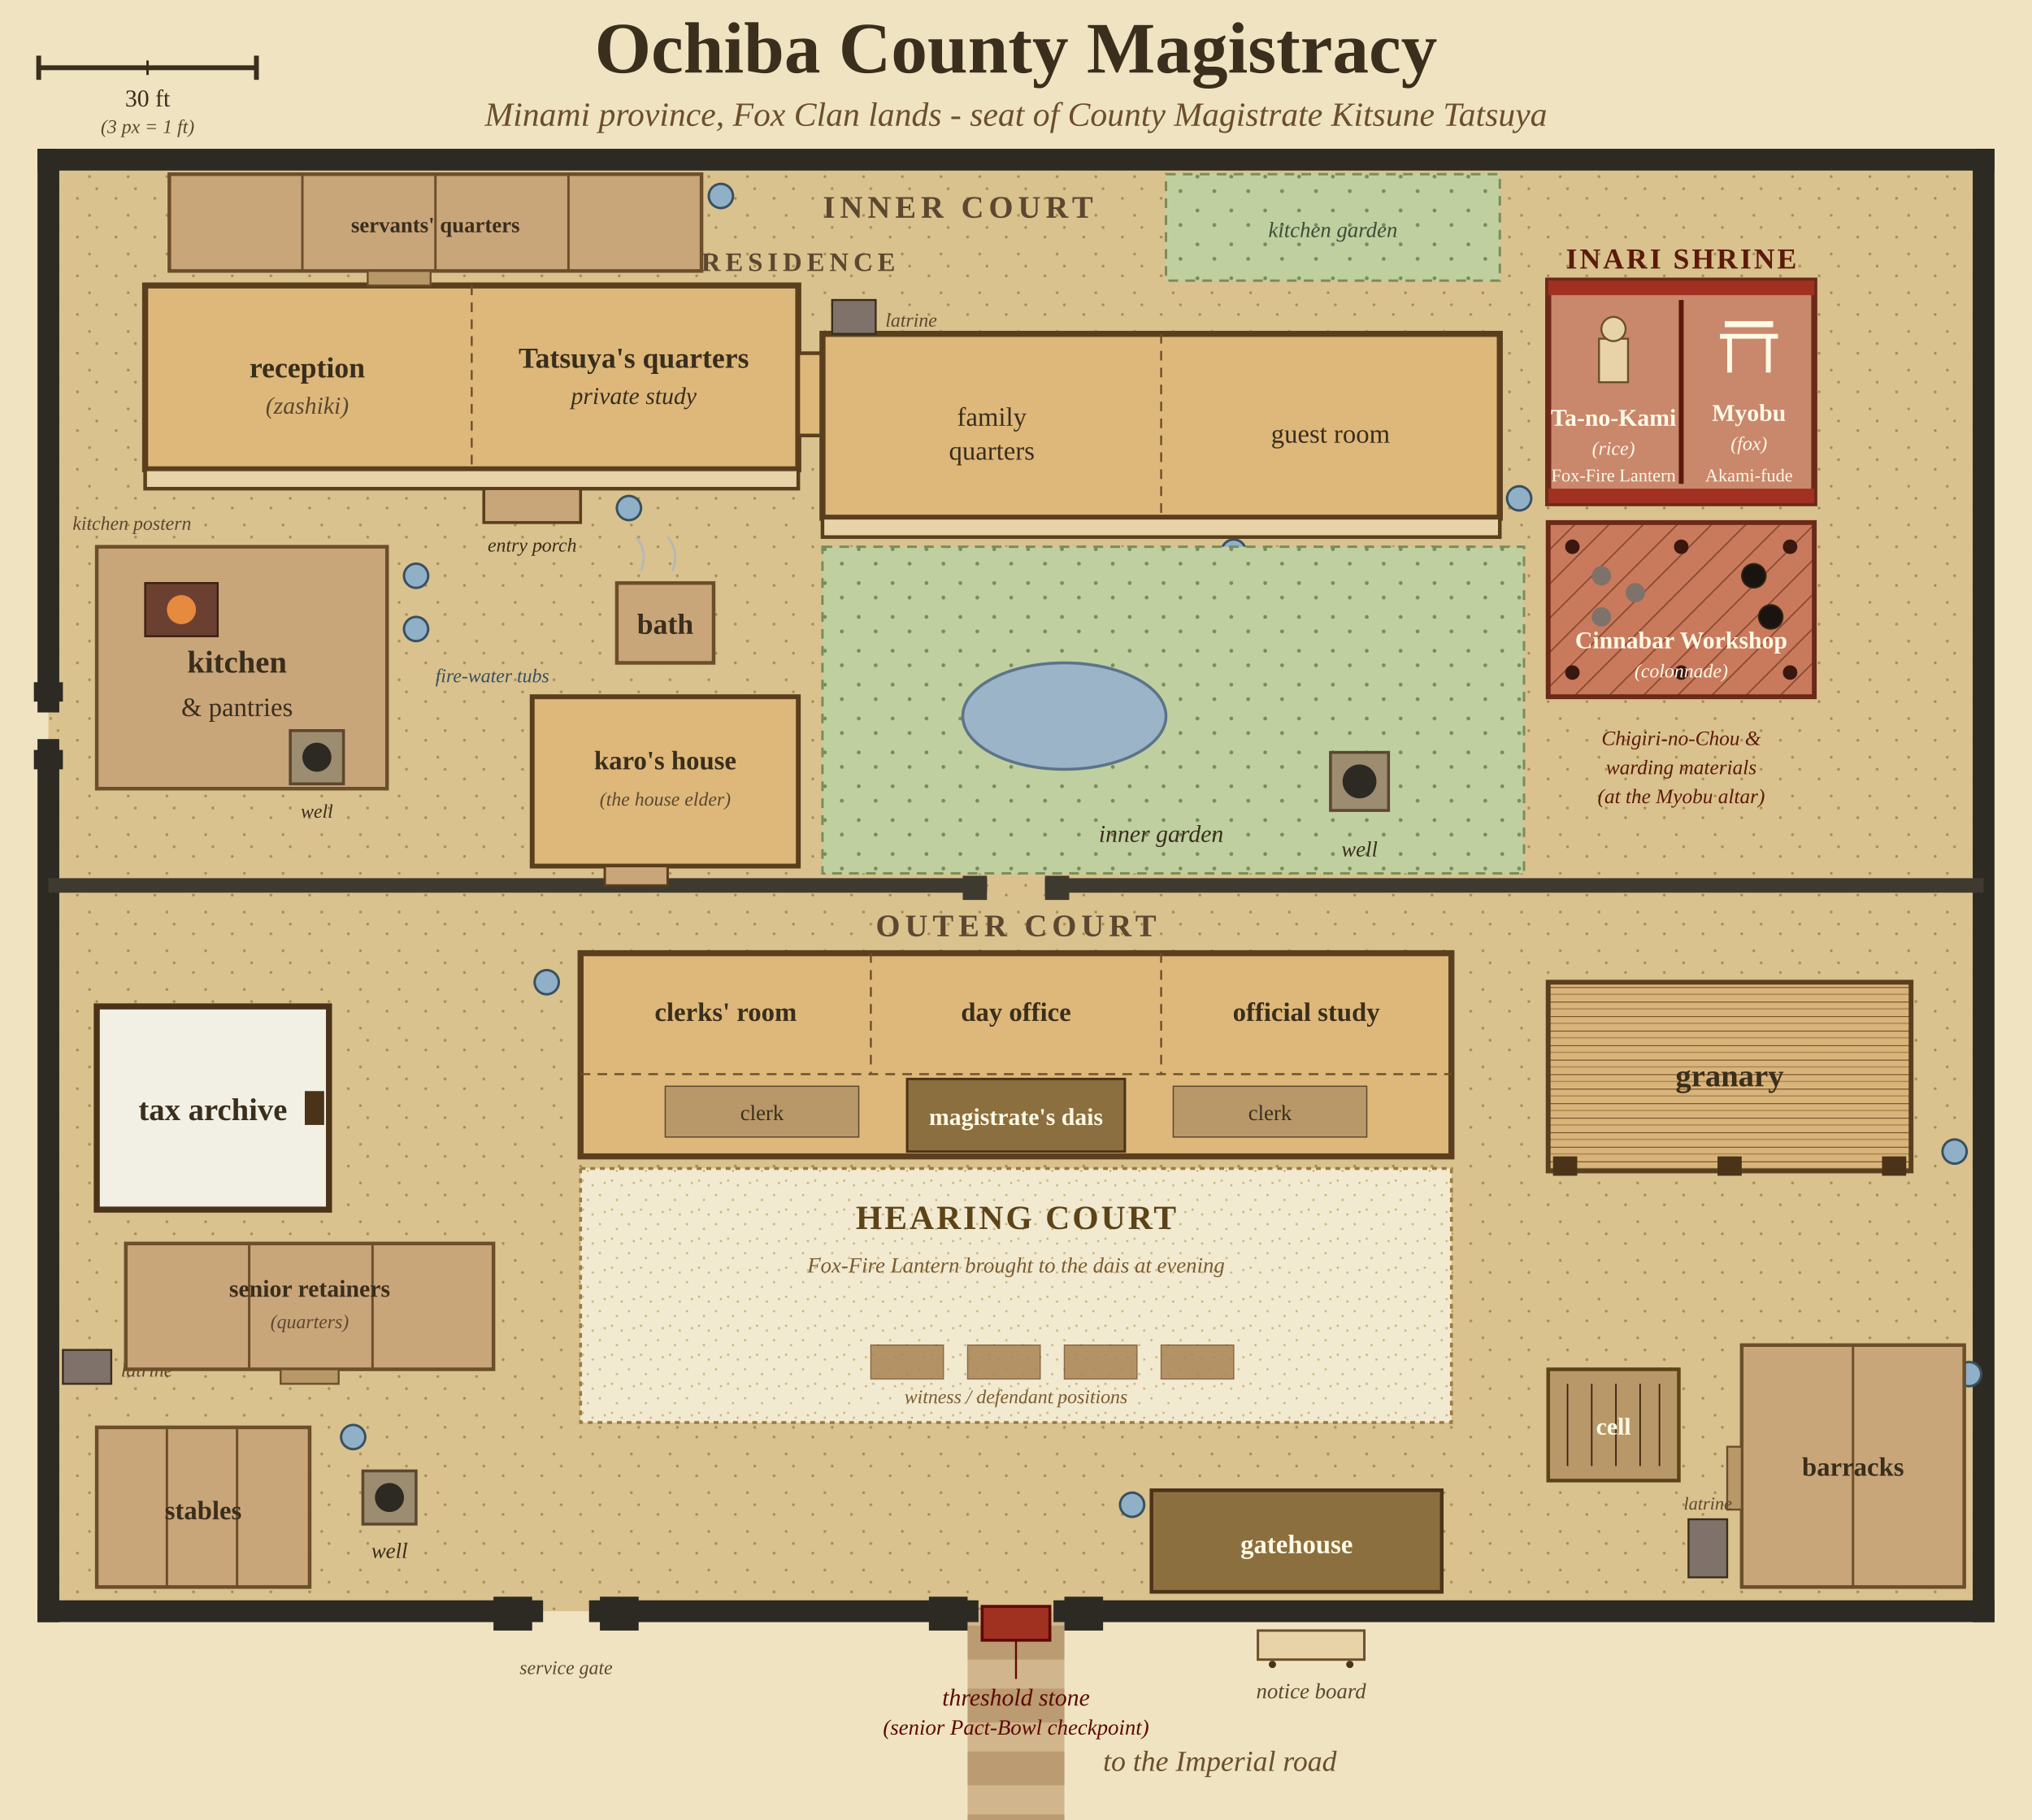
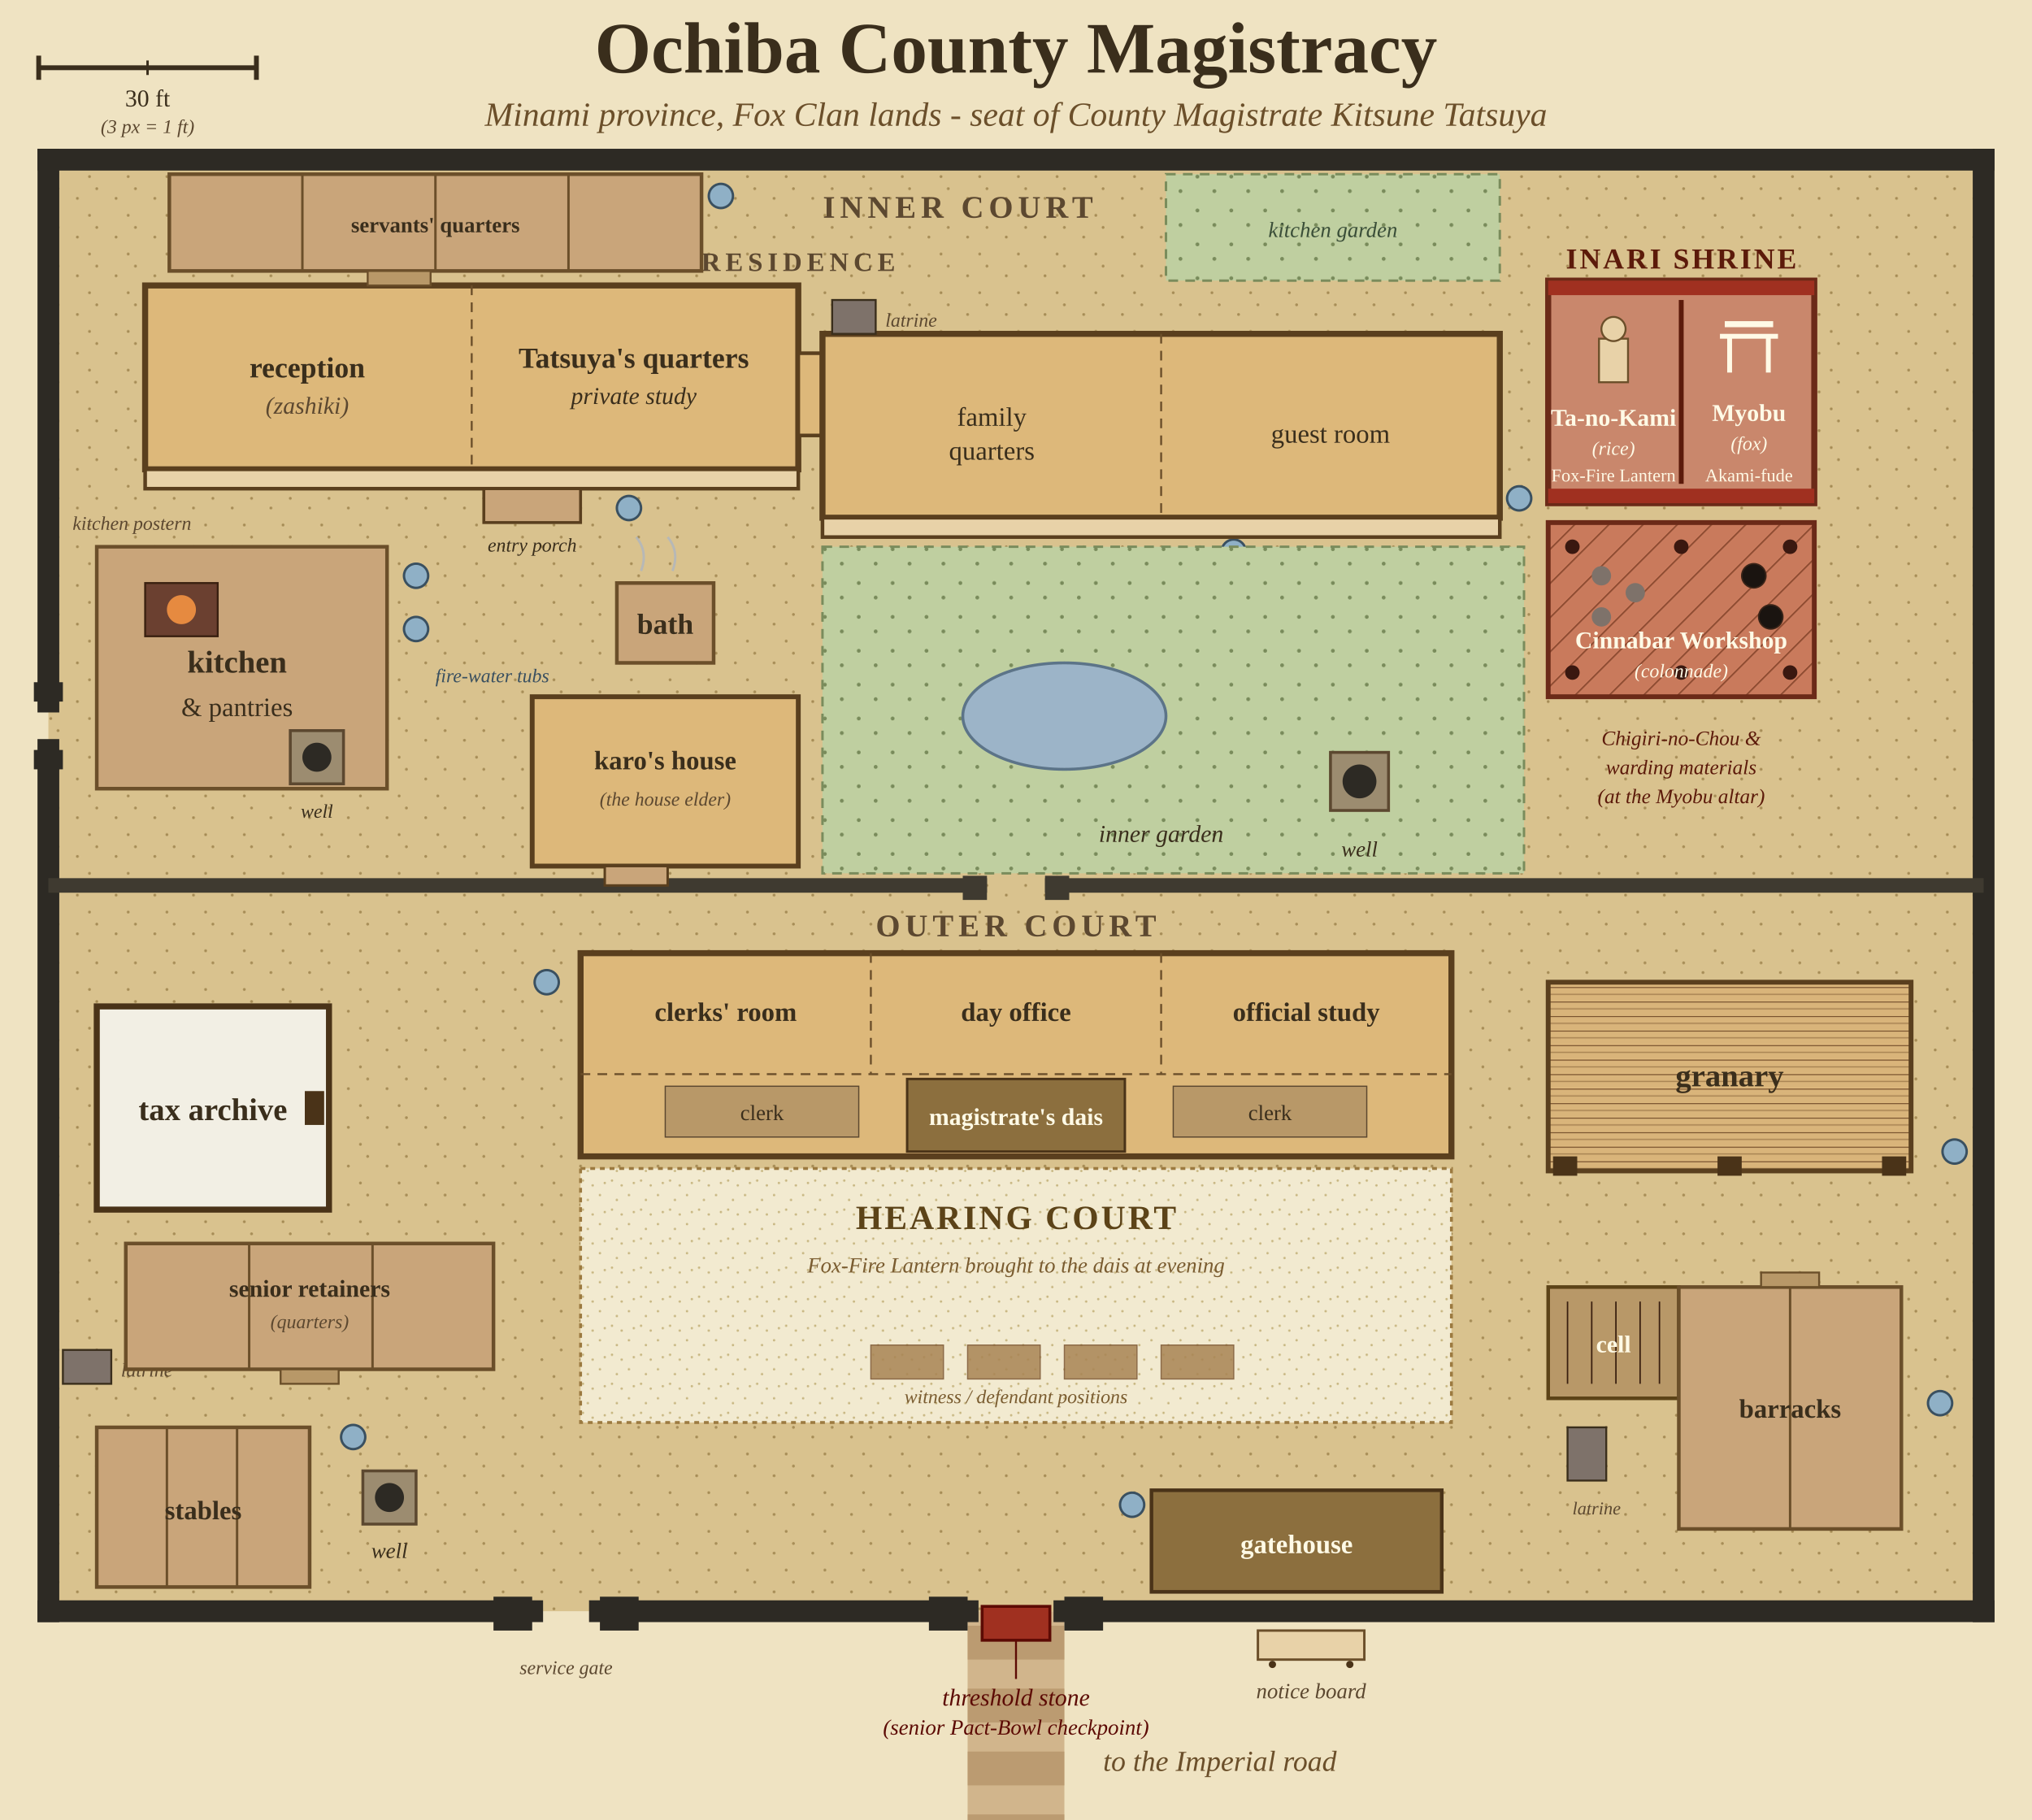
<svg xmlns="http://www.w3.org/2000/svg" viewBox="180 84 840 752" font-family="Georgia, 'Times New Roman', serif">
  <defs>
    <pattern id="colonnade-hatch" patternUnits="userSpaceOnUse" width="10" height="10" patternTransform="rotate(45)">
      <rect width="10" height="10" fill="#C97A5C" />
      <line x1="0" y1="0" x2="0" y2="10" stroke="#8C4A30" stroke-width="1.2" />
    </pattern>
    <pattern id="garden-stipple" patternUnits="userSpaceOnUse" width="14" height="14">
      <rect width="14" height="14" fill="#BFCFA0" />
      <circle cx="3" cy="3" r="0.8" fill="#7A8C5C" />
      <circle cx="10" cy="9" r="0.8" fill="#7A8C5C" />
    </pattern>
    <pattern id="court-earth" patternUnits="userSpaceOnUse" width="16" height="16">
      <rect width="16" height="16" fill="#D9C28E" />
      <circle cx="4" cy="6" r="0.6" fill="#A88E58" />
      <circle cx="12" cy="2" r="0.6" fill="#A88E58" />
      <circle cx="9" cy="13" r="0.6" fill="#A88E58" />
    </pattern>
    <pattern id="oshirasu-sand" patternUnits="userSpaceOnUse" width="12" height="12">
      <rect width="12" height="12" fill="#F2EAD0" />
      <circle cx="3" cy="4" r="0.5" fill="#C9B884" />
      <circle cx="8" cy="2" r="0.5" fill="#C9B884" />
      <circle cx="10" cy="9" r="0.5" fill="#C9B884" />
      <circle cx="5" cy="10" r="0.5" fill="#C9B884" />
      <circle cx="1" cy="8" r="0.5" fill="#C9B884" />
    </pattern>
    <pattern id="granary-slats" patternUnits="userSpaceOnUse" width="14" height="6">
      <rect width="14" height="6" fill="#D9B47A" />
      <line x1="0" y1="0" x2="14" y2="0" stroke="#7A5430" stroke-width="0.8" />
      <line x1="0" y1="3" x2="14" y2="3" stroke="#A88454" stroke-width="0.5" />
    </pattern>
  </defs>
  <rect x="0" y="0" width="1200" height="900" fill="#EFE3C2" />
  <g>
    <path d="M 600 900 L 600 750" stroke="#B89060" stroke-width="40" stroke-linecap="butt" opacity="0.55" />
    <path d="M 600 900 L 600 750" stroke="#9C7448" stroke-width="40" stroke-dasharray="14 12" fill="none" opacity="0.4" />
    <text x="636" y="816" font-size="12" fill="#6B4F2A" font-style="italic">to the Imperial road</text>
  </g>
  <text x="600" y="114" text-anchor="middle" font-size="30" font-weight="bold" fill="#3A2E1C">Ochiba County Magistracy</text>
  <text x="600" y="136" text-anchor="middle" font-size="14" font-style="italic" fill="#6B4F2A">Minami province, Fox Clan lands - seat of County Magistrate Kitsune Tatsuya</text>
  <g>
    <g stroke="#3A2E1C">
      <line x1="196" y1="112" x2="286" y2="112" stroke-width="2" />
      <line x1="196" y1="107" x2="196" y2="117" stroke-width="2" />
      <line x1="286" y1="107" x2="286" y2="117" stroke-width="2" />
      <line x1="241" y1="109" x2="241" y2="115" stroke-width="1" />
    </g>
    <text x="241" y="128" text-anchor="middle" font-size="10" fill="#3A2E1C">30 ft</text>
    <text x="241" y="139" text-anchor="middle" font-size="8" font-style="italic" fill="#5C4830">(3 px = 1 ft)</text>
  </g>
  <rect x="200" y="150" width="800" height="600" fill="url(#court-earth)" />
  <g stroke="#2D2A24" stroke-width="9" fill="none" stroke-linecap="square">
    <line x1="200" y1="150" x2="1000" y2="150" />
    <line x1="200" y1="150" x2="200" y2="374" />
    <line x1="200" y1="394" x2="200" y2="750" />
    <line x1="1000" y1="150" x2="1000" y2="750" />
    <line x1="200" y1="750" x2="400" y2="750" />
    <line x1="428" y1="750" x2="580" y2="750" />
    <line x1="620" y1="750" x2="1000" y2="750" />
  </g>
  <g fill="#2D2A24">
    <rect x="564" y="744" width="16" height="14" />
    <rect x="620" y="744" width="16" height="14" />
  </g>
  <g fill="#2D2A24">
    <rect x="194" y="366" width="12" height="8" />
    <rect x="194" y="394" width="12" height="8" />
  </g>
  <text x="210" y="303" text-anchor="start" font-size="8" font-style="italic" fill="#5C4830">kitchen postern</text>
  <g fill="#2D2A24">
    <rect x="384" y="744" width="16" height="14" />
    <rect x="428" y="744" width="16" height="14" />
  </g>
  <text x="414" y="776" text-anchor="middle" font-size="8" font-style="italic" fill="#5C4830">service gate</text>
  <g>
    <rect x="586" y="748" width="28" height="14" fill="#A03020" stroke="#5C0A04" stroke-width="1.2" />
    <text x="600" y="789" text-anchor="middle" font-size="10" fill="#5C0A04" font-style="italic">threshold stone</text>
    <text x="600" y="801" text-anchor="middle" font-size="9" fill="#5C0A04" font-style="italic">(senior Pact-Bowl checkpoint)</text>
  </g>
  <g>
    <rect x="700" y="758" width="44" height="12" fill="#E8D2A8" stroke="#6B4F2A" stroke-width="1" />
    <circle cx="706" cy="772" r="1.5" fill="#4A3318" />
    <circle cx="738" cy="772" r="1.5" fill="#4A3318" />
    <text x="722" y="786" text-anchor="middle" font-size="9" font-style="italic" fill="#5C4830">notice board</text>
  </g>
  <g stroke="#3F3A30" stroke-width="6" fill="none" stroke-dasharray="0">
    <line x1="200" y1="450" x2="588" y2="450" />
    <line x1="612" y1="450" x2="1000" y2="450" />
  </g>
  <g fill="#3F3A30">
    <rect x="578" y="446" width="10" height="10" />
    <rect x="612" y="446" width="10" height="10" />
  </g>
  <text x="600" y="471" text-anchor="middle" font-size="13" font-weight="bold" fill="#5C4830" letter-spacing="2">OUTER COURT</text>
  <g>
    <rect x="220" y="674" width="88" height="66" fill="#C9A57A" stroke="#6B4F2A" stroke-width="1.5" />
    <line x1="249" y1="674" x2="249" y2="740" stroke="#6B4F2A" stroke-width="1" />
    <line x1="278" y1="674" x2="278" y2="740" stroke="#6B4F2A" stroke-width="1" />
    <text x="264" y="712" text-anchor="middle" font-size="11" font-weight="bold" fill="#3A2E1C">stables</text>
  </g>
  <g>
    <rect x="220" y="500" width="96" height="84" fill="#F2EFE4" stroke="#4A3318" stroke-width="2.5" />
    <rect x="306" y="535" width="8" height="14" fill="#4A3318" />
    <text x="268" y="547" text-anchor="middle" font-size="13" font-weight="bold" fill="#3A2E1C">tax archive</text>
  </g>
  <g>
    <rect x="420" y="478" width="360" height="84" fill="#DDB87A" stroke="#5A3F1E" stroke-width="2.5" />
    <line x1="420" y1="528" x2="780" y2="528" stroke="#6B4F2A" stroke-width="0.8" stroke-dasharray="4 3" />
    <line x1="540" y1="478" x2="540" y2="528" stroke="#6B4F2A" stroke-width="0.8" stroke-dasharray="4 3" />
    <line x1="660" y1="478" x2="660" y2="528" stroke="#6B4F2A" stroke-width="0.8" stroke-dasharray="4 3" />
    <text x="480" y="506" text-anchor="middle" font-size="11" font-weight="bold" fill="#3A2E1C">clerks' room</text>
    <text x="600" y="506" text-anchor="middle" font-size="11" font-weight="bold" fill="#3A2E1C">day office</text>
    <text x="720" y="506" text-anchor="middle" font-size="11" font-weight="bold" fill="#3A2E1C">official study</text>
    <rect x="555" y="530" width="90" height="30" fill="#8C6F3E" stroke="#4A3318" stroke-width="1" />
    <text x="600" y="549" text-anchor="middle" font-size="10" fill="#FFFAE6" font-weight="bold">magistrate's dais</text>
    <rect x="455" y="533" width="80" height="21" fill="#B89868" stroke="#5C4830" stroke-width="0.5" />
    <text x="495" y="547" text-anchor="middle" font-size="9" fill="#3A2E1C">clerk</text>
    <rect x="665" y="533" width="80" height="21" fill="#B89868" stroke="#5C4830" stroke-width="0.5" />
    <text x="705" y="547" text-anchor="middle" font-size="9" fill="#3A2E1C">clerk</text>
  </g>
  <g>
    <rect x="420" y="567" width="360" height="105" fill="url(#oshirasu-sand)" stroke="#9C7A40" stroke-width="1.2" stroke-dasharray="2 2" />
    <text x="600" y="592" text-anchor="middle" font-size="14" font-weight="bold" fill="#5C4318" letter-spacing="1">HEARING COURT</text>
    <text x="600" y="610" text-anchor="middle" font-size="9" font-style="italic" fill="#7A5C30">Fox-Fire Lantern brought to the dais at evening</text>
    <g fill="#A88454" stroke="#7A5430" stroke-width="0.5" opacity="0.85">
      <rect x="540" y="640" width="30" height="14" />
      <rect x="580" y="640" width="30" height="14" />
      <rect x="620" y="640" width="30" height="14" />
      <rect x="660" y="640" width="30" height="14" />
    </g>
    <text x="600" y="664" text-anchor="middle" font-size="8" font-style="italic" fill="#7A5C30">witness / defendant positions</text>
  </g>
  <g>
    <rect x="820" y="490" width="150" height="78" fill="url(#granary-slats)" stroke="#5A3F1E" stroke-width="2" />
    <rect x="822" y="562" width="10" height="8" fill="#4A3318" />
    <rect x="890" y="562" width="10" height="8" fill="#4A3318" />
    <rect x="958" y="562" width="10" height="8" fill="#4A3318" />
    <text x="895" y="533" text-anchor="middle" font-size="13" font-weight="bold" fill="#3A2E1C">granary</text>
  </g>
  <g fill="#8FB0C6" stroke="#3A5060" stroke-width="1">
    <circle cx="352" cy="322" r="5" />
    <circle cx="352" cy="344" r="5" />
    <circle cx="406" cy="490" r="5" />
    <circle cx="440" cy="294" r="5" />
    <circle cx="690" cy="312" r="5" />
    <circle cx="808" cy="290" r="5" />
    <circle cx="988" cy="560" r="5" />
-     <circle cx="994" cy="652" r="5" />
+     <circle cx="982" cy="664" r="5" />
    <circle cx="648" cy="706" r="5" />
    <circle cx="326" cy="678" r="5" />
    <circle cx="478" cy="165" r="5" />
  </g>
  <text x="360" y="366" text-anchor="start" font-size="8" font-style="italic" fill="#3A5060">fire-water tubs</text>
  <g>
-     <rect x="820" y="650" width="54" height="46" fill="#B89868" stroke="#5C4318" stroke-width="1.5" />
-     <line x1="828" y1="656" x2="828" y2="690" stroke="#3A2010" stroke-width="0.6" />
-     <line x1="838" y1="656" x2="838" y2="690" stroke="#3A2010" stroke-width="0.6" />
-     <line x1="848" y1="656" x2="848" y2="690" stroke="#3A2010" stroke-width="0.6" />
-     <line x1="858" y1="656" x2="858" y2="690" stroke="#3A2010" stroke-width="0.6" />
-     <line x1="866" y1="656" x2="866" y2="690" stroke="#3A2010" stroke-width="0.6" />
-     <text x="847" y="677" text-anchor="middle" font-size="10" font-weight="bold" fill="#FFFAE6">cell</text>
-   </g>
-   <g>
-     <rect x="900" y="640" width="92" height="100" fill="#C9A57A" stroke="#6B4F2A" stroke-width="1.5" />
-     <line x1="946" y1="640" x2="946" y2="740" stroke="#6B4F2A" stroke-width="1" />
-     <rect x="894" y="682" width="6" height="26" fill="#B89868" stroke="#6B4F2A" stroke-width="0.8" />
-     <text x="946" y="694" text-anchor="middle" font-size="11" font-weight="bold" fill="#3A2E1C">barracks</text>
-   </g>
-   <g>
-     <rect x="878" y="712" width="16" height="24" fill="#7E726A" stroke="#3A2E1C" stroke-width="0.8" />
-     <text x="886" y="708" text-anchor="middle" font-size="7.5" font-style="italic" fill="#5C4830">latrine</text>
+     <rect x="820" y="616" width="54" height="46" fill="#B89868" stroke="#5C4318" stroke-width="1.5" />
+     <line x1="828" y1="622" x2="828" y2="656" stroke="#3A2010" stroke-width="0.6" />
+     <line x1="838" y1="622" x2="838" y2="656" stroke="#3A2010" stroke-width="0.6" />
+     <line x1="848" y1="622" x2="848" y2="656" stroke="#3A2010" stroke-width="0.6" />
+     <line x1="858" y1="622" x2="858" y2="656" stroke="#3A2010" stroke-width="0.6" />
+     <line x1="866" y1="622" x2="866" y2="656" stroke="#3A2010" stroke-width="0.6" />
+     <text x="847" y="643" text-anchor="middle" font-size="10" font-weight="bold" fill="#FFFAE6">cell</text>
+   </g>
+   <g>
+     <rect x="874" y="616" width="92" height="100" fill="#C9A57A" stroke="#6B4F2A" stroke-width="1.5" />
+     <line x1="920" y1="616" x2="920" y2="716" stroke="#6B4F2A" stroke-width="1" />
+     <rect x="908" y="610" width="24" height="6" fill="#B89868" stroke="#6B4F2A" stroke-width="0.8" />
+     <text x="920" y="670" text-anchor="middle" font-size="11" font-weight="bold" fill="#3A2E1C">barracks</text>
+   </g>
+   <g>
+     <rect x="828" y="674" width="16" height="22" fill="#7E726A" stroke="#3A2E1C" stroke-width="0.8" />
+     <text x="840" y="710" text-anchor="middle" font-size="7.5" font-style="italic" fill="#5C4830">latrine</text>
  </g>
  <g>
    <rect x="206" y="642" width="20" height="14" fill="#7E726A" stroke="#3A2E1C" stroke-width="0.8" />
    <text x="230" y="653" font-size="8" font-style="italic" fill="#5C4830">latrine</text>
  </g>
  <g>
    <rect x="330" y="692" width="22" height="22" fill="#9C8C70" stroke="#5C4830" stroke-width="1.2" />
    <circle cx="341" cy="703" r="6" fill="#2D2A24" />
    <text x="341" y="728" text-anchor="middle" font-size="9" font-style="italic" fill="#3A2E1C">well</text>
  </g>
  <g>
    <rect x="232" y="598" width="152" height="52" fill="#C9A57A" stroke="#6B4F2A" stroke-width="1.5" />
    <line x1="283" y1="598" x2="283" y2="650" stroke="#6B4F2A" stroke-width="1" />
    <line x1="334" y1="598" x2="334" y2="650" stroke="#6B4F2A" stroke-width="1" />
    <rect x="296" y="650" width="24" height="6" fill="#B89868" stroke="#6B4F2A" stroke-width="0.8" />
    <text x="308" y="620" text-anchor="middle" font-size="10" font-weight="bold" fill="#3A2E1C">senior retainers</text>
    <text x="308" y="633" text-anchor="middle" font-size="8" font-style="italic" fill="#5C4830">(quarters)</text>
  </g>
  <g>
    <rect x="656" y="700" width="120" height="42" fill="#8C6F3E" stroke="#4A3318" stroke-width="1.5" />
    <text x="716" y="726" text-anchor="middle" font-size="11" font-weight="bold" fill="#FFFAE6">gatehouse</text>
  </g>
  <text x="576" y="174" text-anchor="middle" font-size="13" font-weight="bold" fill="#5C4830" letter-spacing="2">INNER COURT</text>
  <g>
    <text x="510" y="196" text-anchor="middle" font-size="11" font-weight="bold" fill="#5C4830" letter-spacing="2">RESIDENCE</text>
    <rect x="240" y="202" width="270" height="76" fill="#DDB87A" stroke="#5A3F1E" stroke-width="2.5" />
    <rect x="240" y="278" width="270" height="8" fill="#E8D2A8" stroke="#5A3F1E" stroke-width="1.5" />
    <line x1="375" y1="202" x2="375" y2="278" stroke="#6B4F2A" stroke-width="0.8" stroke-dasharray="4 3" />
    <text x="307" y="240" text-anchor="middle" font-size="12" font-weight="bold" fill="#3A2E1C">reception</text>
    <text x="307" y="255" text-anchor="middle" font-size="10" font-style="italic" fill="#5C4830">(zashiki)</text>
    <text x="442" y="236" text-anchor="middle" font-size="12" font-weight="bold" fill="#3A2E1C">Tatsuya's quarters</text>
    <text x="442" y="251" text-anchor="middle" font-size="10" font-style="italic" fill="#3A2E1C">private study</text>
    <rect x="510" y="230" width="10" height="34" fill="#DDB87A" stroke="#5A3F1E" stroke-width="1.5" />
    <rect x="520" y="222" width="280" height="76" fill="#DDB87A" stroke="#5A3F1E" stroke-width="2.5" />
    <rect x="520" y="298" width="280" height="8" fill="#E8D2A8" stroke="#5A3F1E" stroke-width="1.5" />
    <line x1="660" y1="222" x2="660" y2="298" stroke="#6B4F2A" stroke-width="0.8" stroke-dasharray="4 3" />
    <text x="590" y="260" text-anchor="middle" font-size="11" fill="#3A2E1C">family</text>
    <text x="590" y="274" text-anchor="middle" font-size="11" fill="#3A2E1C">quarters</text>
    <text x="730" y="267" text-anchor="middle" font-size="11" fill="#3A2E1C">guest room</text>
  </g>
  <g>
    <rect x="220" y="310" width="120" height="100" fill="#C9A57A" stroke="#6B4F2A" stroke-width="1.5" />
    <rect x="240" y="325" width="30" height="22" fill="#6B4030" stroke="#3A2010" stroke-width="0.8" />
    <circle cx="255" cy="336" r="6" fill="#E68A40" />
    <text x="278" y="362" text-anchor="middle" font-size="13" font-weight="bold" fill="#3A2E1C">kitchen</text>
    <text x="278" y="380" text-anchor="middle" font-size="11" fill="#3A2E1C">&amp; pantries</text>
    <rect x="300" y="386" width="22" height="22" fill="#9C8C70" stroke="#5C4830" stroke-width="1.2" />
    <circle cx="311" cy="397" r="6" fill="#2D2A24" />
    <text x="311" y="422" text-anchor="middle" font-size="8" font-style="italic" fill="#3A2E1C">well</text>
  </g>
  <g>
    <rect x="820" y="200" width="110" height="92" fill="#C9876C" stroke="#6B2A18" stroke-width="2.5" />
    <line x1="875" y1="208" x2="875" y2="284" stroke="#5C1A0A" stroke-width="2" />
    <rect x="820" y="200" width="110" height="6" fill="#A03020" />
    <rect x="820" y="286" width="110" height="6" fill="#A03020" />
    <g transform="translate(847, 226)">
      <rect x="-6" y="-2" width="12" height="18" fill="#E8D2A8" stroke="#6B4F2A" stroke-width="0.8" />
      <circle cx="0" cy="-6" r="5" fill="#E8D2A8" stroke="#6B4F2A" stroke-width="0.8" />
    </g>
    <text x="847" y="260" text-anchor="middle" font-size="10" font-weight="bold" fill="#FFFAE6">Ta-no-Kami</text>
    <text x="847" y="272" text-anchor="middle" font-size="8" font-style="italic" fill="#FFFAE6">(rice)</text>
    <text x="847" y="283" text-anchor="middle" font-size="7.5" fill="#FFFAE6">Fox-Fire Lantern</text>
    <g transform="translate(903, 218)">
      <line x1="-10" y1="0" x2="10" y2="0" stroke="#FFFAE6" stroke-width="2.5" />
      <line x1="-12" y1="5" x2="12" y2="5" stroke="#FFFAE6" stroke-width="2" />
      <line x1="-8" y1="5" x2="-8" y2="20" stroke="#FFFAE6" stroke-width="2" />
      <line x1="8" y1="5" x2="8" y2="20" stroke="#FFFAE6" stroke-width="2" />
    </g>
    <text x="903" y="258" text-anchor="middle" font-size="10" font-weight="bold" fill="#FFFAE6">Myobu</text>
    <text x="903" y="270" text-anchor="middle" font-size="8" font-style="italic" fill="#FFFAE6">(fox)</text>
    <text x="903" y="283" text-anchor="middle" font-size="7.5" fill="#FFFAE6">Akami-fude</text>
  </g>
  <text x="875" y="195" text-anchor="middle" font-size="12" font-weight="bold" fill="#5C1A0A" letter-spacing="1">INARI SHRINE</text>
  <g>
    <text x="875" y="392" text-anchor="middle" font-size="8.5" font-style="italic" fill="#5C1A0A">Chigiri-no-Chou &amp;</text>
    <text x="875" y="404" text-anchor="middle" font-size="8.5" font-style="italic" fill="#5C1A0A">warding materials</text>
    <text x="875" y="416" text-anchor="middle" font-size="8.5" font-style="italic" fill="#5C1A0A">(at the Myobu altar)</text>
  </g>
  <g>
    <rect x="820" y="300" width="110" height="72" fill="url(#colonnade-hatch)" stroke="#6B2A18" stroke-width="2" />
    <circle cx="830" cy="310" r="3" fill="#3A1810" />
    <circle cx="875" cy="310" r="3" fill="#3A1810" />
    <circle cx="920" cy="310" r="3" fill="#3A1810" />
    <circle cx="830" cy="362" r="3" fill="#3A1810" />
    <circle cx="875" cy="362" r="3" fill="#3A1810" />
    <circle cx="920" cy="362" r="3" fill="#3A1810" />
    <circle cx="842" cy="322" r="4" fill="#7E726A" />
    <circle cx="856" cy="329" r="4" fill="#7E726A" />
    <circle cx="842" cy="339" r="4" fill="#7E726A" />
    <circle cx="905" cy="322" r="5" fill="#1A1410" stroke="#3A2418" stroke-width="0.6" />
    <circle cx="912" cy="339" r="5" fill="#1A1410" stroke="#3A2418" stroke-width="0.6" />
    <text x="875" y="352" text-anchor="middle" font-size="10" font-weight="bold" fill="#FFFAE6">Cinnabar Workshop</text>
    <text x="875" y="364" text-anchor="middle" font-size="8" font-style="italic" fill="#FFFAE6">(colonnade)</text>
  </g>
  <g>
    <rect x="520" y="310" width="290" height="135" fill="url(#garden-stipple)" stroke="#7A8C5C" stroke-width="1" stroke-dasharray="4 3" />
    <ellipse cx="620" cy="380" rx="42" ry="22" fill="#9CB4C8" stroke="#5C7488" stroke-width="1.2" />
    <text x="660" y="432" text-anchor="middle" font-size="10" font-style="italic" fill="#3A2E1C">inner garden</text>
  </g>
  <g>
    <rect x="435" y="325" width="40" height="33" fill="#C9A57A" stroke="#6B4F2A" stroke-width="1.5" />
    <path d="M 445 320 q 3 -8 -2 -14 M 458 320 q 3 -8 -2 -14" stroke="#A8B4C8" stroke-width="1" fill="none" opacity="0.7" />
    <text x="455" y="346" text-anchor="middle" font-size="12" font-weight="bold" fill="#3A2E1C">bath</text>
  </g>
  <g>
    <rect x="400" y="372" width="110" height="70" fill="#DDB87A" stroke="#5A3F1E" stroke-width="2" />
    <rect x="430" y="442" width="26" height="8" fill="#C9A57A" stroke="#5A3F1E" stroke-width="1" />
    <text x="455" y="402" text-anchor="middle" font-size="11" font-weight="bold" fill="#3A2E1C">karo's house</text>
    <text x="455" y="417" text-anchor="middle" font-size="8" font-style="italic" fill="#5C4830">(the house elder)</text>
  </g>
  <g>
    <rect x="730" y="395" width="24" height="24" fill="#9C8C70" stroke="#5C4830" stroke-width="1.2" />
    <circle cx="742" cy="407" r="7" fill="#2D2A24" />
    <text x="742" y="438" text-anchor="middle" font-size="9" font-style="italic" fill="#3A2E1C">well</text>
  </g>
  <g>
    <rect x="250" y="156" width="220" height="40" fill="#C9A57A" stroke="#6B4F2A" stroke-width="1.5" />
    <line x1="305" y1="156" x2="305" y2="196" stroke="#6B4F2A" stroke-width="1" />
    <line x1="360" y1="156" x2="360" y2="196" stroke="#6B4F2A" stroke-width="1" />
    <line x1="415" y1="156" x2="415" y2="196" stroke="#6B4F2A" stroke-width="1" />
    <rect x="332" y="196" width="26" height="6" fill="#B89868" stroke="#6B4F2A" stroke-width="0.8" />
    <text x="360" y="180" text-anchor="middle" font-size="9" font-weight="bold" fill="#3A2E1C">servants' quarters</text>
  </g>
  <g>
    <rect x="524" y="208" width="18" height="14" fill="#7E726A" stroke="#3A2E1C" stroke-width="0.8" />
    <text x="546" y="219" font-size="8" font-style="italic" fill="#5C4830">latrine</text>
  </g>
  <g>
    <rect x="662" y="156" width="138" height="44" fill="url(#garden-stipple)" stroke="#7A8C5C" stroke-width="1" stroke-dasharray="4 3" />
    <text x="731" y="182" text-anchor="middle" font-size="9" font-style="italic" fill="#3A4E38">kitchen garden</text>
  </g>
  <g>
    <rect x="380" y="286" width="40" height="14" fill="#C9A57A" stroke="#5A3F1E" stroke-width="1.2" />
    <text x="400" y="312" text-anchor="middle" font-size="8" font-style="italic" fill="#3A2E1C">entry porch</text>
  </g>
  <g stroke="#5C0A04" stroke-width="0.8" fill="none">
    <path d="M 600 762 L 600 778" />
  </g>
</svg>
